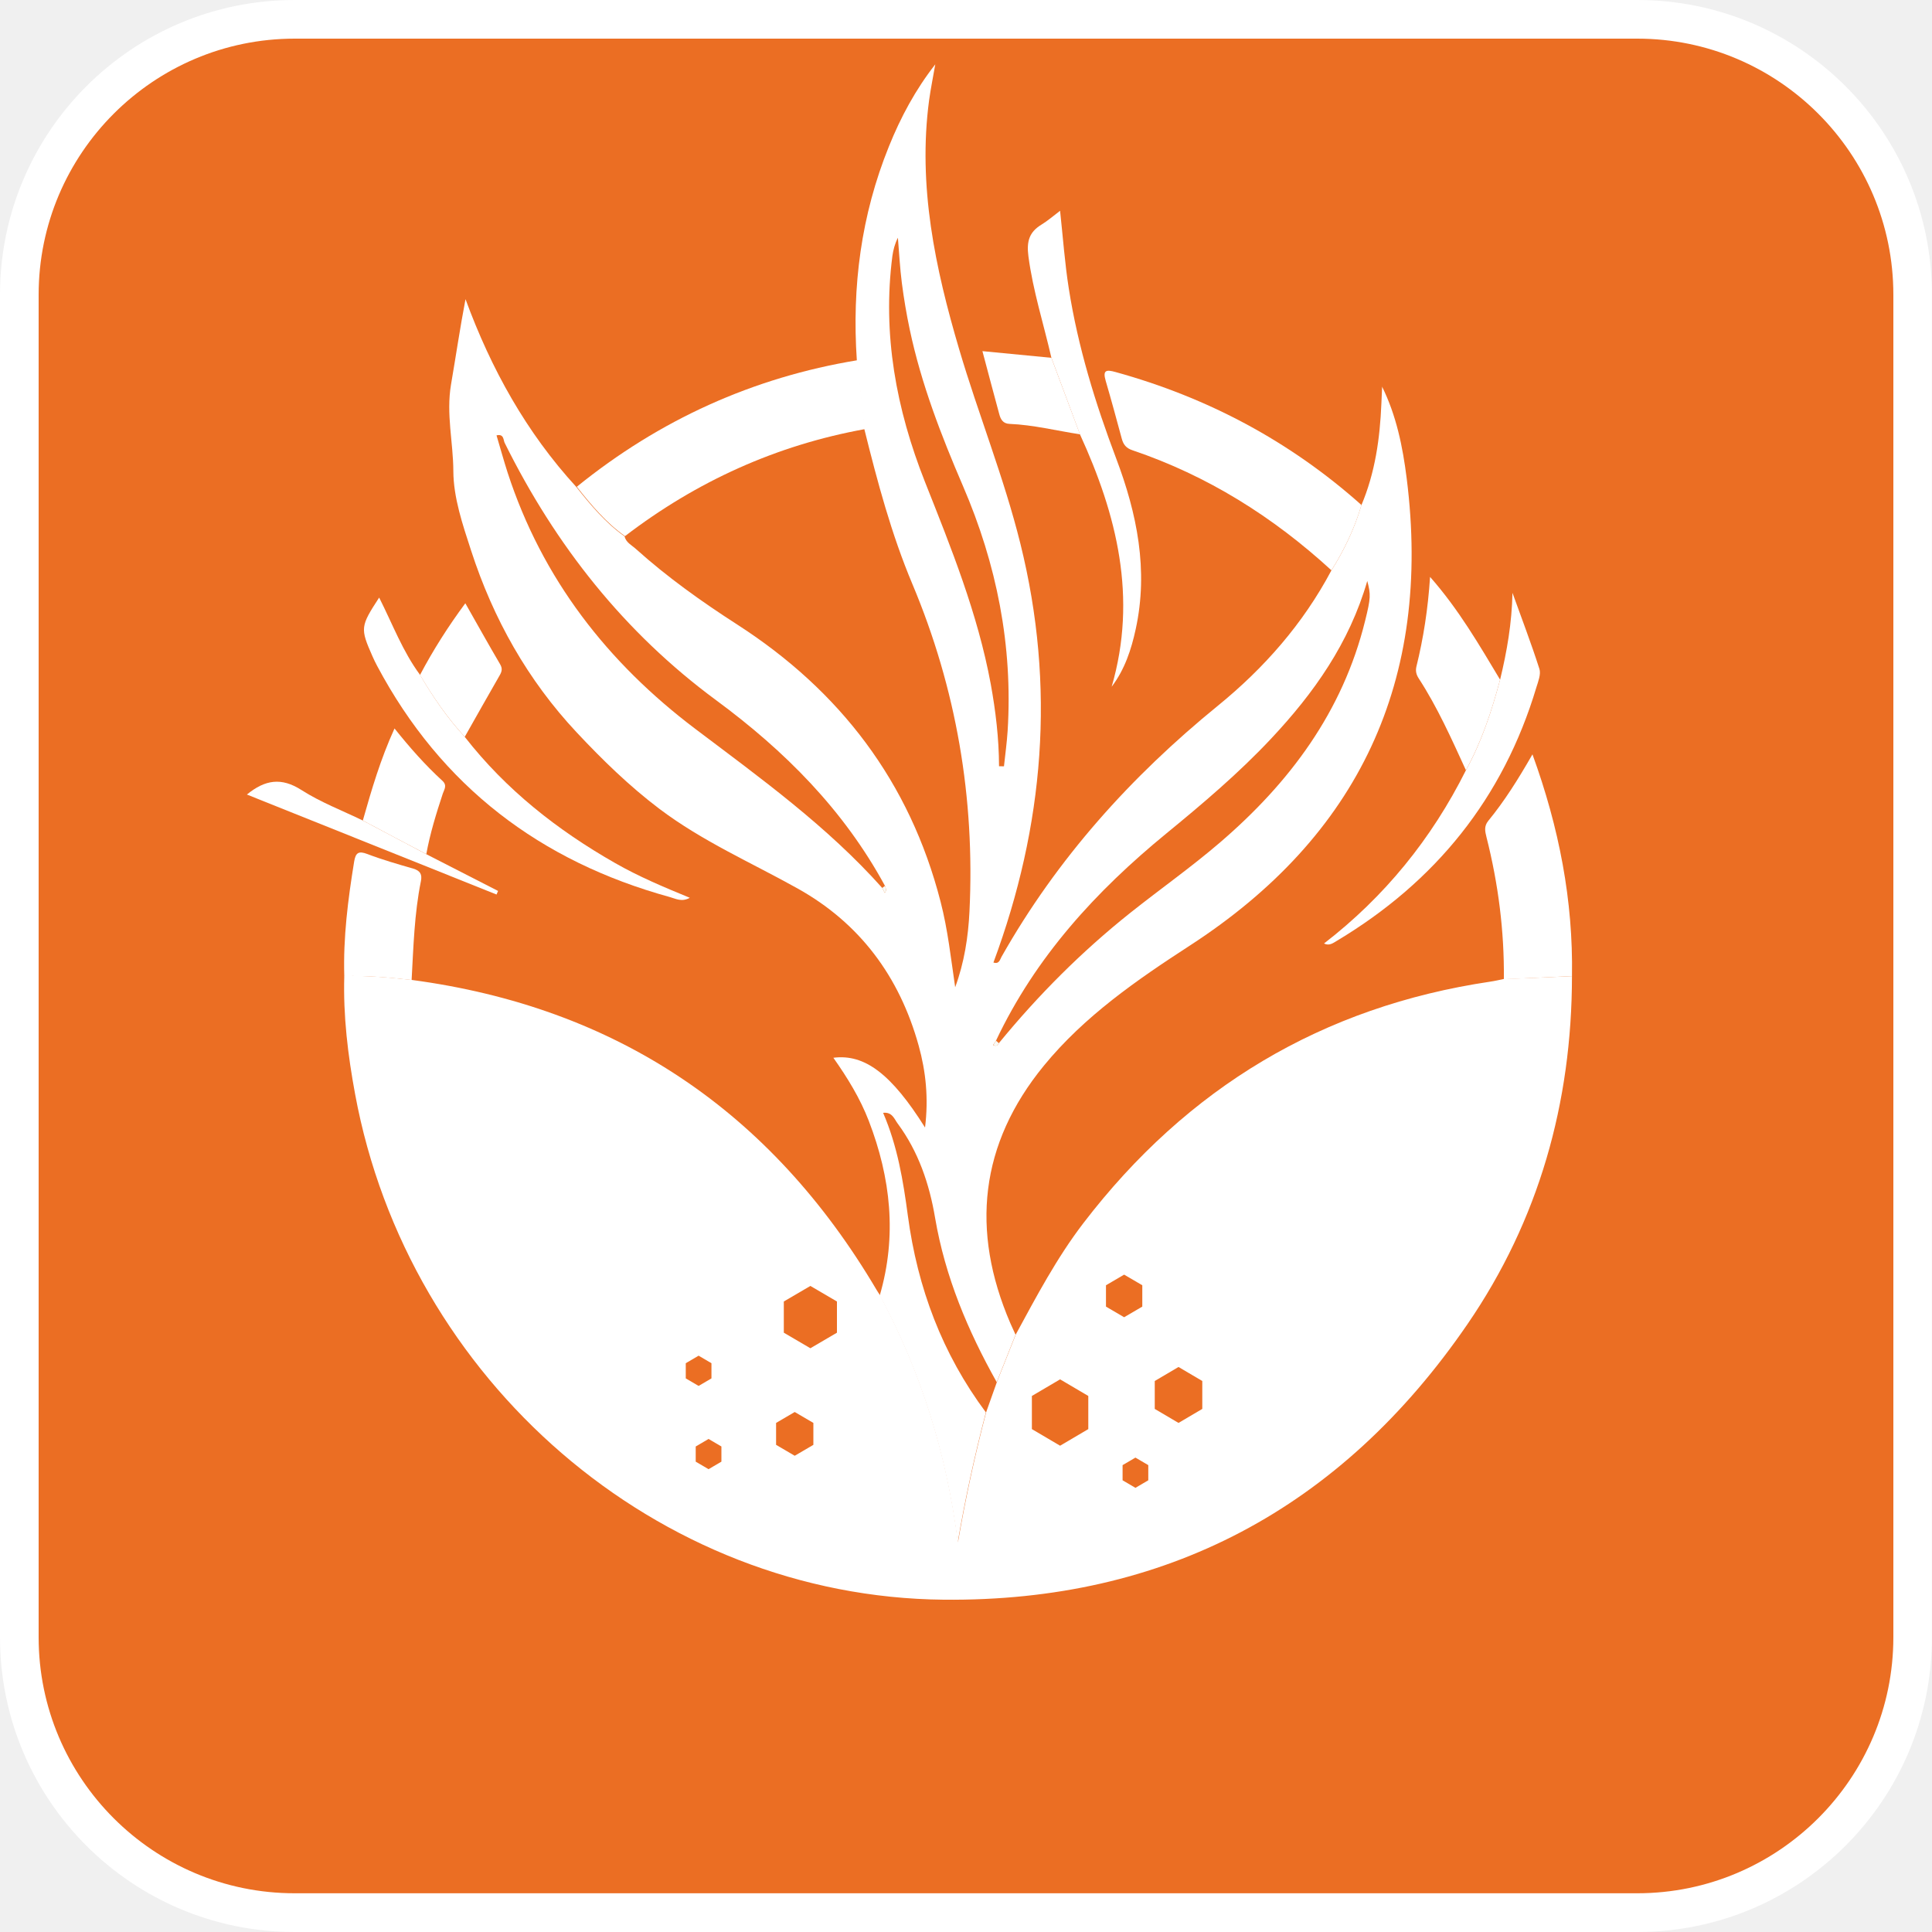
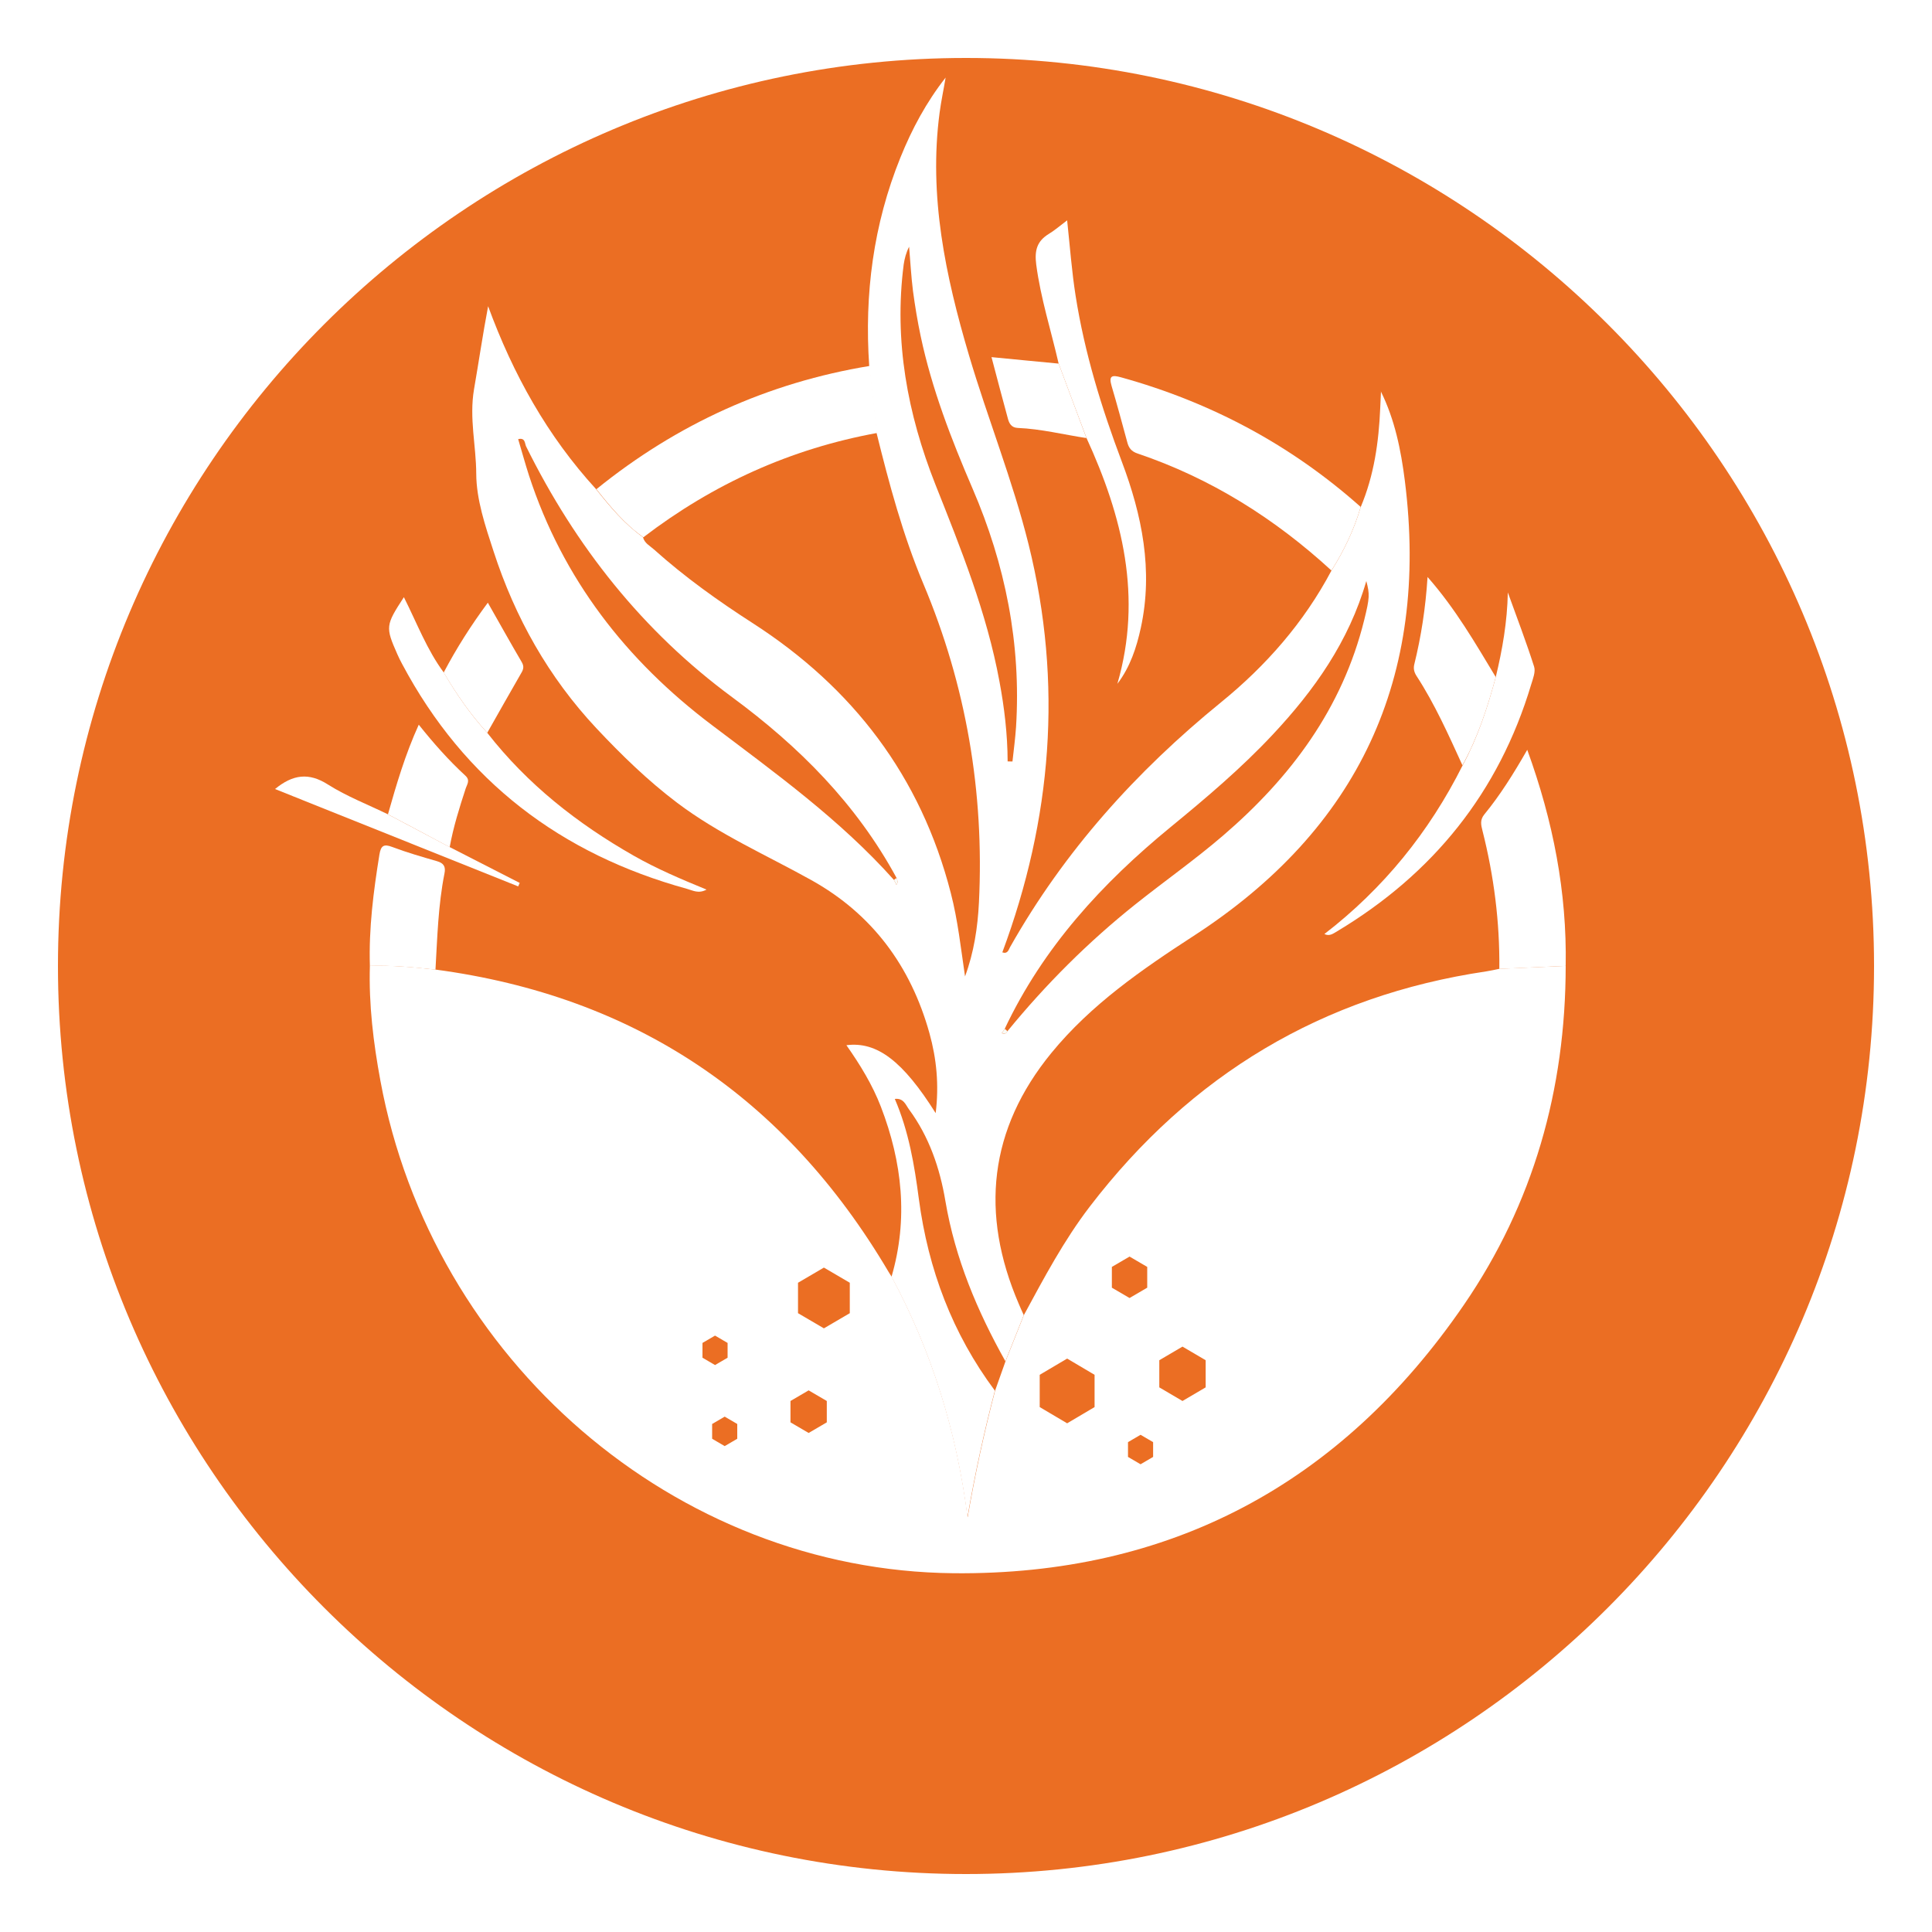
<svg xmlns="http://www.w3.org/2000/svg" version="1.1" id="Layer_1" x="0px" y="0px" viewBox="0 0 200 200" style="enable-background:new 0 0 200 200;" xml:space="preserve">
  <style type="text/css">
- 	.st0{fill:#EB6E23;}
- 	.st1{fill:#FFFFFF;}
+ 	.st0{fill:#FFFFFF;}
+ 	.st1{fill:#EB6E23;}
	.st2{fill:none;}
	.st3{fill:#F9FBF7;}
</style>
+   <rect x="-7.9" y="-21.32" class="st0" width="220.6" height="235.74" />
  <g>
-     <path class="st0" d="M30.52,198C14.79,198,2,185.21,2,169.49V30.52C2,14.79,14.79,2,30.52,2h138.97C185.21,2,198,14.79,198,30.52   v138.97c0,15.72-12.79,28.51-28.51,28.51H30.52z" />
-     <path class="st1" d="M169.49,4C184.11,4,196,15.89,196,30.51v138.97c0,14.62-11.89,26.51-26.51,26.51H30.51   C15.89,196,4,184.11,4,169.49V30.51C4,15.89,15.89,4,30.51,4H169.49 M169.49,0H30.51C13.66,0,0,13.66,0,30.51v138.97   C0,186.34,13.66,200,30.51,200h138.97c16.85,0,30.51-13.66,30.51-30.51V30.51C200,13.66,186.34,0,169.49,0L169.49,0z" />
+     <circle class="st1" cx="100" cy="100" r="97" />
+     <path class="st0" d="M100,6c51.83,0,94,42.17,94,94s-42.17,94-94,94S6,151.83,6,100S48.17,6,100,6 M100,0C44.77,0,0,44.77,0,100   s44.77,100,100,100s100-44.77,100-100S155.23,0,100,0L100,0z" />
  </g>
-   <rect x="18.6" y="4.58" class="st2" width="161.42" height="164.07" />
-   <path class="st1" d="M105.13,138.17c-0.65,1.64-1.3,3.27-1.95,4.91c-2.99-5.33-5.34-10.9-6.38-17.01c-0.59-3.51-1.73-6.87-3.88-9.77  c-0.34-0.46-0.56-1.21-1.5-1.1c1.49,3.45,2.08,7.04,2.56,10.64c1,7.49,3.57,14.32,8.08,20.37c-1.16,4.43-2.14,8.9-2.92,13.46  c-1.15-9.09-3.79-17.59-8.07-25.56c1.8-6.16,1.14-12.17-1.13-18.07c-0.9-2.34-2.21-4.47-3.67-6.54c3.24-0.42,6.01,1.68,9.49,7.22  c0.37-3.01,0.09-5.78-0.66-8.48c-1.99-7.16-6.1-12.68-12.54-16.27c-4.8-2.68-9.85-4.88-14.3-8.24c-3.12-2.36-5.89-5.06-8.56-7.91  c-5.07-5.41-8.64-11.76-10.93-18.82c-0.87-2.67-1.83-5.48-1.84-8.23c-0.01-2.98-0.76-5.89-0.24-8.97c0.5-2.91,0.93-5.86,1.5-8.83  c2.65,7.23,6.3,13.8,11.47,19.44c1.49,1.88,3.02,3.71,4.99,5.11c0.16,0.65,0.74,0.91,1.17,1.3c3.27,2.94,6.83,5.47,10.51,7.84  c10.6,6.83,17.84,16.24,21.04,28.69c0.75,2.9,1.07,5.88,1.51,8.85c0.94-2.56,1.35-5.19,1.48-7.86c0.57-11.74-1.36-23.05-5.91-33.88  c-2.18-5.18-3.62-10.59-4.97-16.02c-0.26-2.38-0.52-4.75-0.78-7.13c-0.52-7.63,0.44-15.04,3.32-22.15c1.22-3.03,2.75-5.88,4.8-8.5  c-0.21,1.24-0.47,2.47-0.64,3.72C95,19.24,96.81,27.76,99.3,36.18c1.99,6.74,4.63,13.25,6.33,20.1c3.67,14.78,2.47,29.19-2.79,43.36  c0.59,0.19,0.67-0.29,0.83-0.58c5.76-10.19,13.41-18.68,22.4-26c4.78-3.89,8.82-8.48,11.75-14c1.33-2.11,2.4-4.35,3.11-6.76  c1.42-3.36,1.92-6.9,2.07-10.52c0.02-0.6,0.05-1.19,0.08-1.79L143.06,40c1.49,3,2.15,6.25,2.56,9.52  c2.64,20.95-4.97,37.03-22.44,48.36c-5.5,3.57-10.91,7.3-15.12,12.44c-6.63,8.1-7.6,17.06-3.47,26.66  C104.77,137.38,104.95,137.78,105.13,138.17z M91.33,91.92c0.09,0.17,0.17,0.34,0.26,0.51c0.21-0.24,0.12-0.48,0.02-0.73  c-4.27-7.87-10.38-13.98-17.47-19.21c-9.5-7-16.64-16.03-21.9-26.65c-0.14-0.29-0.07-0.96-0.84-0.77c0.39,1.3,0.74,2.59,1.15,3.86  c3.59,11.02,10.36,19.67,19.41,26.51C78.74,80.56,85.62,85.52,91.33,91.92z M103.4,107.99c4.07-4.97,8.58-9.49,13.59-13.48  c3.09-2.46,6.33-4.74,9.32-7.31c7.17-6.16,12.68-13.49,15.01-22.95c0.58-2.34,0.59-2.7,0.22-4.11c-1.86,6.44-5.54,11.62-9.96,16.33  c-3.35,3.57-7.07,6.72-10.84,9.81c-7.28,5.96-13.55,12.79-17.64,21.46c-0.1,0.15-0.2,0.29-0.3,0.44  C103.07,108.32,103.27,108.26,103.4,107.99z M103.42,79.32c0.17,0,0.34,0.01,0.51,0.01c0.13-1.22,0.3-2.44,0.38-3.67  c0.55-8.84-1.14-17.27-4.62-25.34c-2.26-5.25-4.32-10.57-5.51-16.19c-0.34-1.6-0.61-3.21-0.82-4.83c-0.2-1.55-0.28-3.13-0.41-4.69  c-0.32,0.63-0.48,1.26-0.57,1.89c-1.05,8.11,0.4,15.87,3.37,23.38c2.71,6.83,5.46,13.63,6.81,20.92  C103.07,73.6,103.41,76.44,103.42,79.32z" />
+   <rect x="21.7" y="6.02" class="st2" width="157.23" height="159.81" />
+   <path class="st0" d="M105.98,136.14c-0.63,1.6-1.27,3.19-1.9,4.78c-2.91-5.19-5.2-10.62-6.21-16.57c-0.57-3.42-1.69-6.69-3.78-9.52  c-0.33-0.45-0.55-1.18-1.46-1.07c1.45,3.36,2.03,6.86,2.49,10.36c0.97,7.3,3.48,13.95,7.87,19.84c-1.13,4.31-2.08,8.67-2.84,13.11  c-1.12-8.85-3.69-17.13-7.86-24.9c1.75-6,1.11-11.85-1.1-17.6c-0.88-2.28-2.15-4.35-3.57-6.37c3.16-0.41,5.85,1.64,9.24,7.03  c0.36-2.93,0.09-5.63-0.64-8.26c-1.94-6.97-5.94-12.35-12.21-15.85c-4.68-2.61-9.59-4.75-13.93-8.03c-3.04-2.3-5.74-4.93-8.34-7.7  c-4.94-5.27-8.42-11.45-10.65-18.33c-0.85-2.6-1.78-5.34-1.79-8.02c-0.01-2.9-0.74-5.74-0.23-8.74c0.49-2.83,0.91-5.71,1.46-8.6  c2.58,7.04,6.14,13.44,11.17,18.93c1.45,1.83,2.94,3.61,4.86,4.98c0.16,0.63,0.72,0.89,1.14,1.27c3.19,2.86,6.65,5.33,10.24,7.64  c10.32,6.65,17.38,15.82,20.49,27.94c0.73,2.82,1.04,5.73,1.47,8.62c0.92-2.49,1.31-5.06,1.44-7.66c0.56-11.43-1.32-22.45-5.76-33  c-2.12-5.05-3.53-10.31-4.84-15.6c-0.25-2.32-0.51-4.63-0.76-6.94c-0.51-7.43,0.43-14.65,3.23-21.57c1.19-2.95,2.68-5.73,4.68-8.28  c-0.2,1.21-0.46,2.41-0.62,3.62c-1.15,8.63,0.61,16.93,3.04,25.13c1.94,6.56,4.51,12.91,6.17,19.58c3.57,14.4,2.41,28.43-2.72,42.23  c0.57,0.19,0.65-0.28,0.81-0.56c5.61-9.93,13.06-18.19,21.82-25.32c4.66-3.79,8.59-8.26,11.44-13.64c1.3-2.06,2.34-4.24,3.03-6.58  c1.38-3.27,1.87-6.72,2.02-10.25c0.02-0.58,0.05-1.16,0.08-1.74l-0.02,0.01c1.45,2.92,2.09,6.09,2.49,9.27  c2.57,20.41-4.84,36.07-21.86,47.1c-5.36,3.48-10.63,7.11-14.73,12.12c-6.46,7.89-7.4,16.62-3.38,25.97  C105.63,135.37,105.8,135.76,105.98,136.14z M92.54,91.09c0.09,0.17,0.17,0.33,0.25,0.5c0.2-0.23,0.12-0.47,0.02-0.71  c-4.16-7.67-10.11-13.62-17.02-18.71c-9.25-6.82-16.21-15.61-21.33-25.96c-0.14-0.28-0.07-0.94-0.82-0.75  c0.38,1.27,0.72,2.52,1.12,3.76c3.5,10.73,10.09,19.16,18.91,25.82C80.27,80.03,86.98,84.86,92.54,91.09z M104.29,106.75  c3.96-4.84,8.36-9.24,13.24-13.13c3.01-2.4,6.17-4.62,9.08-7.12c6.98-6,12.35-13.14,14.62-22.35c0.56-2.28,0.57-2.63,0.21-4  c-1.81,6.27-5.4,11.32-9.7,15.91c-3.26,3.48-6.89,6.55-10.56,9.56c-7.09,5.81-13.2,12.46-17.18,20.9c-0.1,0.15-0.19,0.28-0.29,0.43  C103.97,107.07,104.17,107.01,104.29,106.75z M104.31,78.82c0.17,0,0.33,0.01,0.5,0.01c0.13-1.19,0.29-2.38,0.37-3.57  c0.54-8.61-1.11-16.82-4.5-24.68c-2.2-5.11-4.21-10.3-5.37-15.77c-0.33-1.56-0.59-3.13-0.8-4.7c-0.19-1.51-0.27-3.05-0.4-4.57  c-0.31,0.61-0.47,1.23-0.56,1.84c-1.02,7.9,0.39,15.46,3.28,22.77c2.64,6.65,5.32,13.28,6.63,20.38  C103.97,73.25,104.3,76.02,104.31,78.82z" />
  <g>
-     <path class="st1" d="M64.7,55.5c-1.97-1.39-3.5-3.23-4.99-5.11c8.56-6.93,18.24-11.32,29.05-13.1c0.26,2.38,0.52,4.75,0.78,7.13   C80.38,46.08,72.12,49.82,64.7,55.5z" />
-     <path class="st1" d="M140.94,52.28c-0.71,2.41-1.78,4.65-3.11,6.76c-6.05-5.55-12.85-9.81-20.6-12.43   c-0.66-0.22-0.95-0.6-1.11-1.22c-0.54-2-1.08-3.99-1.66-5.97c-0.33-1.12,0.07-1.17,1.01-0.91   C124.99,41.14,133.52,45.66,140.94,52.28z" />
-     <path class="st1" d="M162.73,101.05c-2.35,0.11-4.7,0.21-7.05,0.32c0.05-4.99-0.58-9.89-1.8-14.71c-0.15-0.6-0.27-1.12,0.18-1.68   c1.68-2.05,3.09-4.29,4.58-6.89C161.4,85.68,162.86,93.22,162.73,101.05z" />
-     <path class="st1" d="M155.29,70.36c-0.87,3.24-1.91,6.42-3.54,9.37c-1.49-3.25-2.94-6.51-4.89-9.51c-0.26-0.4-0.34-0.79-0.23-1.23   c0.72-2.93,1.19-5.91,1.41-9.27C151.04,63.13,153.13,66.77,155.29,70.36z" />
-     <path class="st1" d="M42.61,101.45c-2.32-0.26-4.63-0.47-6.97-0.4c-0.12-3.99,0.38-7.92,1.02-11.85c0.15-0.93,0.46-1.14,1.37-0.79   c1.55,0.59,3.15,1.05,4.75,1.51c0.71,0.21,0.94,0.58,0.79,1.31C42.89,94.6,42.8,98.03,42.61,101.45z" />
-     <path class="st1" d="M37.56,84.94c0.9-3.18,1.83-6.35,3.28-9.53c1.58,1.98,3.18,3.79,4.96,5.42c0.52,0.48,0.18,0.9,0.04,1.32   c-0.68,2.06-1.32,4.13-1.71,6.27C41.94,87.27,39.75,86.11,37.56,84.94z" />
-     <path class="st1" d="M48.11,76.28c-1.79-1.95-3.29-4.12-4.63-6.41c1.36-2.58,2.92-5.03,4.69-7.42c1.25,2.2,2.4,4.27,3.6,6.31   c0.27,0.46,0.18,0.77-0.06,1.18C50.5,72.04,49.31,74.16,48.11,76.28z" />
-     <path class="st1" d="M108.84,37.04c0.99,2.64,1.97,5.28,2.96,7.92c-2.43-0.37-4.83-0.98-7.3-1.08c-0.69-0.03-0.92-0.49-1.06-1.02   c-0.57-2.09-1.12-4.18-1.74-6.51C104.19,36.59,106.51,36.82,108.84,37.04z" />
+     <path class="st0" d="M66.6,55.62c-1.92-1.35-3.41-3.15-4.86-4.98c8.34-6.75,17.77-11.03,28.3-12.76c0.25,2.32,0.51,4.63,0.76,6.94   C81.87,46.45,73.83,50.09,66.6,55.62z" />
+     <path class="st0" d="M140.86,52.48c-0.69,2.35-1.73,4.53-3.03,6.58c-5.89-5.41-12.52-9.56-20.06-12.11   c-0.64-0.21-0.93-0.58-1.08-1.19c-0.53-1.95-1.05-3.89-1.62-5.81c-0.32-1.09,0.07-1.14,0.98-0.89   C125.32,41.63,133.63,46.04,140.86,52.48z" />
+     <path class="st0" d="M162.08,99.99c-2.29,0.11-4.58,0.2-6.87,0.31c0.05-4.86-0.56-9.63-1.75-14.33c-0.15-0.58-0.26-1.09,0.18-1.64   c1.64-2,3.01-4.18,4.46-6.71C160.79,85.02,162.21,92.36,162.08,99.99z" />
+     <path class="st0" d="M154.84,70.09c-0.85,3.16-1.86,6.25-3.45,9.13c-1.45-3.17-2.86-6.34-4.76-9.26c-0.25-0.39-0.33-0.77-0.22-1.2   c0.7-2.85,1.16-5.76,1.37-9.03C150.7,63.05,152.73,66.6,154.84,70.09z" />
+     <path class="st0" d="M45.08,100.38c-2.26-0.25-4.51-0.46-6.79-0.39c-0.12-3.89,0.37-7.71,0.99-11.54c0.15-0.91,0.45-1.11,1.33-0.77   c1.51,0.57,3.07,1.02,4.63,1.47c0.69,0.2,0.92,0.56,0.77,1.28C45.36,93.7,45.27,97.05,45.08,100.38z" />
+     <path class="st0" d="M40.16,84.3c0.88-3.1,1.78-6.18,3.19-9.28c1.54,1.93,3.1,3.69,4.83,5.28c0.51,0.47,0.18,0.88,0.04,1.29   c-0.66,2.01-1.29,4.02-1.67,6.11C44.43,86.56,42.3,85.43,40.16,84.3z" />
+     <path class="st0" d="M50.44,75.86c-1.74-1.9-3.2-4.01-4.51-6.24c1.32-2.51,2.84-4.9,4.57-7.23c1.22,2.14,2.34,4.16,3.51,6.15   c0.26,0.45,0.18,0.75-0.06,1.15C52.77,71.73,51.61,73.8,50.44,75.86z" />
+     <path class="st0" d="M109.59,37.64c0.96,2.57,1.92,5.14,2.88,7.71c-2.37-0.36-4.7-0.95-7.11-1.05c-0.67-0.03-0.9-0.48-1.03-0.99   c-0.56-2.04-1.09-4.07-1.69-6.34C105.06,37.2,107.32,37.43,109.59,37.64z" />
  </g>
  <g>
-     <path class="st1" d="M108.84,37.04c-0.8-3.5-1.91-6.93-2.38-10.52c-0.2-1.52,0.08-2.49,1.34-3.26c0.63-0.38,1.2-0.88,1.94-1.44   c0.3,2.79,0.49,5.44,0.9,8.04c0.95,6.06,2.75,11.89,4.91,17.61c2.15,5.69,3.35,11.54,2.02,17.65c-0.46,2.12-1.13,4.17-2.49,5.97   c2.68-9.23,0.54-17.79-3.29-26.14C110.81,42.33,109.82,39.68,108.84,37.04z" />
-     <path class="st1" d="M48.11,76.28c4.27,5.48,9.6,9.66,15.56,13.06c2.43,1.39,4.99,2.47,7.74,3.6c-0.85,0.47-1.48,0.08-2.08-0.08   c-13.36-3.68-23.64-11.43-30.28-23.91c-0.18-0.34-0.35-0.68-0.5-1.03c-1.27-2.88-1.25-3.07,0.7-6.06c1.39,2.75,2.44,5.59,4.24,8.01   C44.82,72.16,46.32,74.33,48.11,76.28z" />
-     <path class="st1" d="M155.29,70.36c0.71-2.93,1.22-5.88,1.28-8.99c0.94,2.62,1.94,5.22,2.79,7.88c0.17,0.54-0.12,1.28-0.31,1.89   c-3.45,11.52-10.47,20.14-20.62,26.23c-0.41,0.24-0.81,0.58-1.37,0.3c6.26-4.83,11.13-10.82,14.69-17.93   C153.38,76.78,154.42,73.6,155.29,70.36z" />
-     <path class="st1" d="M37.56,84.94c2.19,1.16,4.37,2.32,6.56,3.48c2.48,1.27,4.96,2.54,7.44,3.81c-0.05,0.12-0.1,0.25-0.16,0.37   c-8.59-3.44-17.17-6.88-25.84-10.35c1.89-1.55,3.58-1.79,5.64-0.47C33.2,83.06,35.44,83.91,37.56,84.94z" />
+     <path class="st0" d="M109.59,37.64c-0.78-3.41-1.86-6.75-2.32-10.25c-0.19-1.48,0.08-2.43,1.31-3.18c0.61-0.37,1.17-0.86,1.89-1.4   c0.29,2.72,0.48,5.3,0.88,7.83c0.93,5.9,2.68,11.58,4.78,17.15c2.09,5.54,3.26,11.24,1.97,17.19c-0.45,2.06-1.1,4.06-2.43,5.81   c2.61-8.99,0.53-17.33-3.2-25.46C111.51,42.79,110.55,40.21,109.59,37.64z" />
+     <path class="st0" d="M50.44,75.86c4.16,5.34,9.35,9.41,15.16,12.72c2.37,1.35,4.86,2.41,7.54,3.51c-0.83,0.46-1.44,0.08-2.03-0.08   C58.1,88.43,48.08,80.88,41.62,68.72c-0.18-0.33-0.34-0.66-0.49-1c-1.24-2.81-1.22-2.99,0.68-5.9c1.35,2.68,2.38,5.44,4.13,7.8   C47.24,71.85,48.7,73.96,50.44,75.86z" />
+     <path class="st0" d="M154.84,70.09c0.69-2.85,1.19-5.73,1.25-8.76c0.92,2.55,1.89,5.08,2.72,7.68c0.17,0.53-0.12,1.25-0.3,1.84   c-3.36,11.22-10.2,19.62-20.08,25.55c-0.4,0.23-0.79,0.56-1.33,0.29c6.1-4.7,10.84-10.54,14.31-17.46   C152.97,76.35,153.99,73.25,154.84,70.09z" />
+     <path class="st0" d="M40.16,84.3c2.13,1.13,4.26,2.26,6.39,3.39c2.42,1.24,4.83,2.47,7.25,3.71c-0.05,0.12-0.1,0.24-0.16,0.36   c-8.37-3.35-16.72-6.7-25.17-10.08c1.84-1.51,3.49-1.74,5.49-0.46C35.92,82.46,38.1,83.29,40.16,84.3z" />
  </g>
-   <path class="st3" d="M91.61,91.7c0.1,0.25,0.19,0.49-0.02,0.73c-0.09-0.17-0.17-0.34-0.26-0.51C91.42,91.85,91.52,91.78,91.61,91.7z  " />
-   <path class="st3" d="M103.4,107.99c-0.13,0.27-0.32,0.33-0.58,0.18c0.1-0.15,0.2-0.29,0.29-0.44  C103.21,107.82,103.3,107.9,103.4,107.99z" />
+   <path class="st3" d="M92.81,90.88c0.1,0.24,0.19,0.48-0.02,0.71c-0.09-0.17-0.17-0.33-0.25-0.5C92.63,91.03,92.72,90.96,92.81,90.88  z" />
+   <path class="st3" d="M104.29,106.75c-0.13,0.26-0.31,0.32-0.56,0.18c0.1-0.15,0.19-0.28,0.28-0.43  C104.11,106.58,104.2,106.66,104.29,106.75z" />
  <g>
-     <path class="st1" d="M162.73,101.05c-0.01,13.13-3.44,25.27-10.82,36.03c-13.11,19.12-31.32,28.74-54.22,28.52   c-29.63-0.28-55.45-22.67-60.93-52.34c-0.75-4.04-1.24-8.1-1.12-12.22c2.33-0.07,4.65,0.14,6.97,0.4   c21.13,2.82,37.17,13.52,48.14,32.1c0.11,0.19,0.23,0.36,0.35,0.54c4.27,7.97,6.92,16.47,8.07,25.56   c0.78-4.56,1.76-9.03,2.92-13.46c0.37-1.04,0.74-2.08,1.11-3.12c0.65-1.64,1.3-3.27,1.95-4.91c2.15-3.96,4.25-7.94,7-11.53   c10.76-14.05,24.77-22.42,42.12-25c0.48-0.07,0.95-0.18,1.42-0.28C158.03,101.27,160.38,101.16,162.73,101.05z" />
-     <path class="st0" d="M83.89,133.12l-2.75,1.61v3.23l2.75,1.61l2.75-1.61v-3.23L83.89,133.12z" />
-     <path class="st0" d="M82.27,146.17l-1.93,1.13v2.27l1.93,1.13l1.93-1.13v-2.27L82.27,146.17z" />
-     <path class="st0" d="M72.32,140.34l-1.33,0.78v1.57l1.33,0.78l1.33-0.78v-1.57L72.32,140.34z" />
-     <path class="st0" d="M73.35,148.96l-1.33,0.78v1.57l1.33,0.78l1.33-0.78v-1.57L73.35,148.96z" />
-     <path class="st0" d="M117.54,150.89l-1.33,0.78v1.57l1.33,0.78l1.33-0.78v-1.57L117.54,150.89z" />
-     <path class="st0" d="M109.74,142.79l-2.92,1.72v3.43l2.92,1.72l2.92-1.72v-3.43L109.74,142.79z" />
-     <path class="st0" d="M116.37,131.95l-1.88,1.1v2.21l1.88,1.1l1.88-1.1v-2.21L116.37,131.95z" />
-     <path class="st0" d="M122,141.51l-2.46,1.45v2.89l2.46,1.45l2.46-1.45v-2.89L122,141.51z" />
+     <path class="st0" d="M162.08,99.99c-0.01,12.79-3.35,24.61-10.54,35.09c-12.77,18.62-30.51,27.99-52.81,27.78   c-28.86-0.27-54.01-22.08-59.35-50.98c-0.73-3.94-1.21-7.89-1.09-11.9c2.27-0.07,4.53,0.14,6.79,0.39   c20.58,2.75,36.2,13.17,46.89,31.27c0.11,0.19,0.22,0.35,0.34,0.53c4.16,7.76,6.74,16.04,7.86,24.9c0.76-4.44,1.71-8.8,2.84-13.11   c0.36-1.01,0.72-2.03,1.08-3.04c0.63-1.6,1.27-3.19,1.9-4.78c2.09-3.86,4.14-7.73,6.82-11.23c10.48-13.68,24.13-21.84,41.03-24.35   c0.47-0.07,0.93-0.18,1.38-0.27C157.5,100.2,159.79,100.09,162.08,99.99z" />
+     <path class="st1" d="M85.29,131.22l-2.68,1.57v3.15l2.68,1.57l2.68-1.57v-3.15L85.29,131.22z" />
+     <path class="st1" d="M83.71,143.93l-1.88,1.1v2.21l1.88,1.1l1.88-1.1v-2.21L83.71,143.93z" />
+     <path class="st1" d="M74.02,138.26l-1.3,0.76v1.53l1.3,0.76l1.3-0.76v-1.53L74.02,138.26z" />
+     <path class="st1" d="M75.02,146.65l-1.3,0.76v1.53l1.3,0.76l1.3-0.76v-1.53L75.02,146.65z" />
+     <path class="st1" d="M118.07,148.53l-1.3,0.76v1.53l1.3,0.76l1.3-0.76v-1.53L118.07,148.53z" />
+     <path class="st1" d="M110.47,140.64l-2.84,1.68v3.34l2.84,1.68l2.84-1.68v-3.34L110.47,140.64z" />
+     <path class="st1" d="M116.93,130.08l-1.83,1.07v2.15l1.83,1.07l1.83-1.07v-2.15L116.93,130.08z" />
+     <path class="st1" d="M122.41,139.4l-2.4,1.41v2.81l2.4,1.41l2.4-1.41v-2.81L122.41,139.4z" />
  </g>
</svg>
